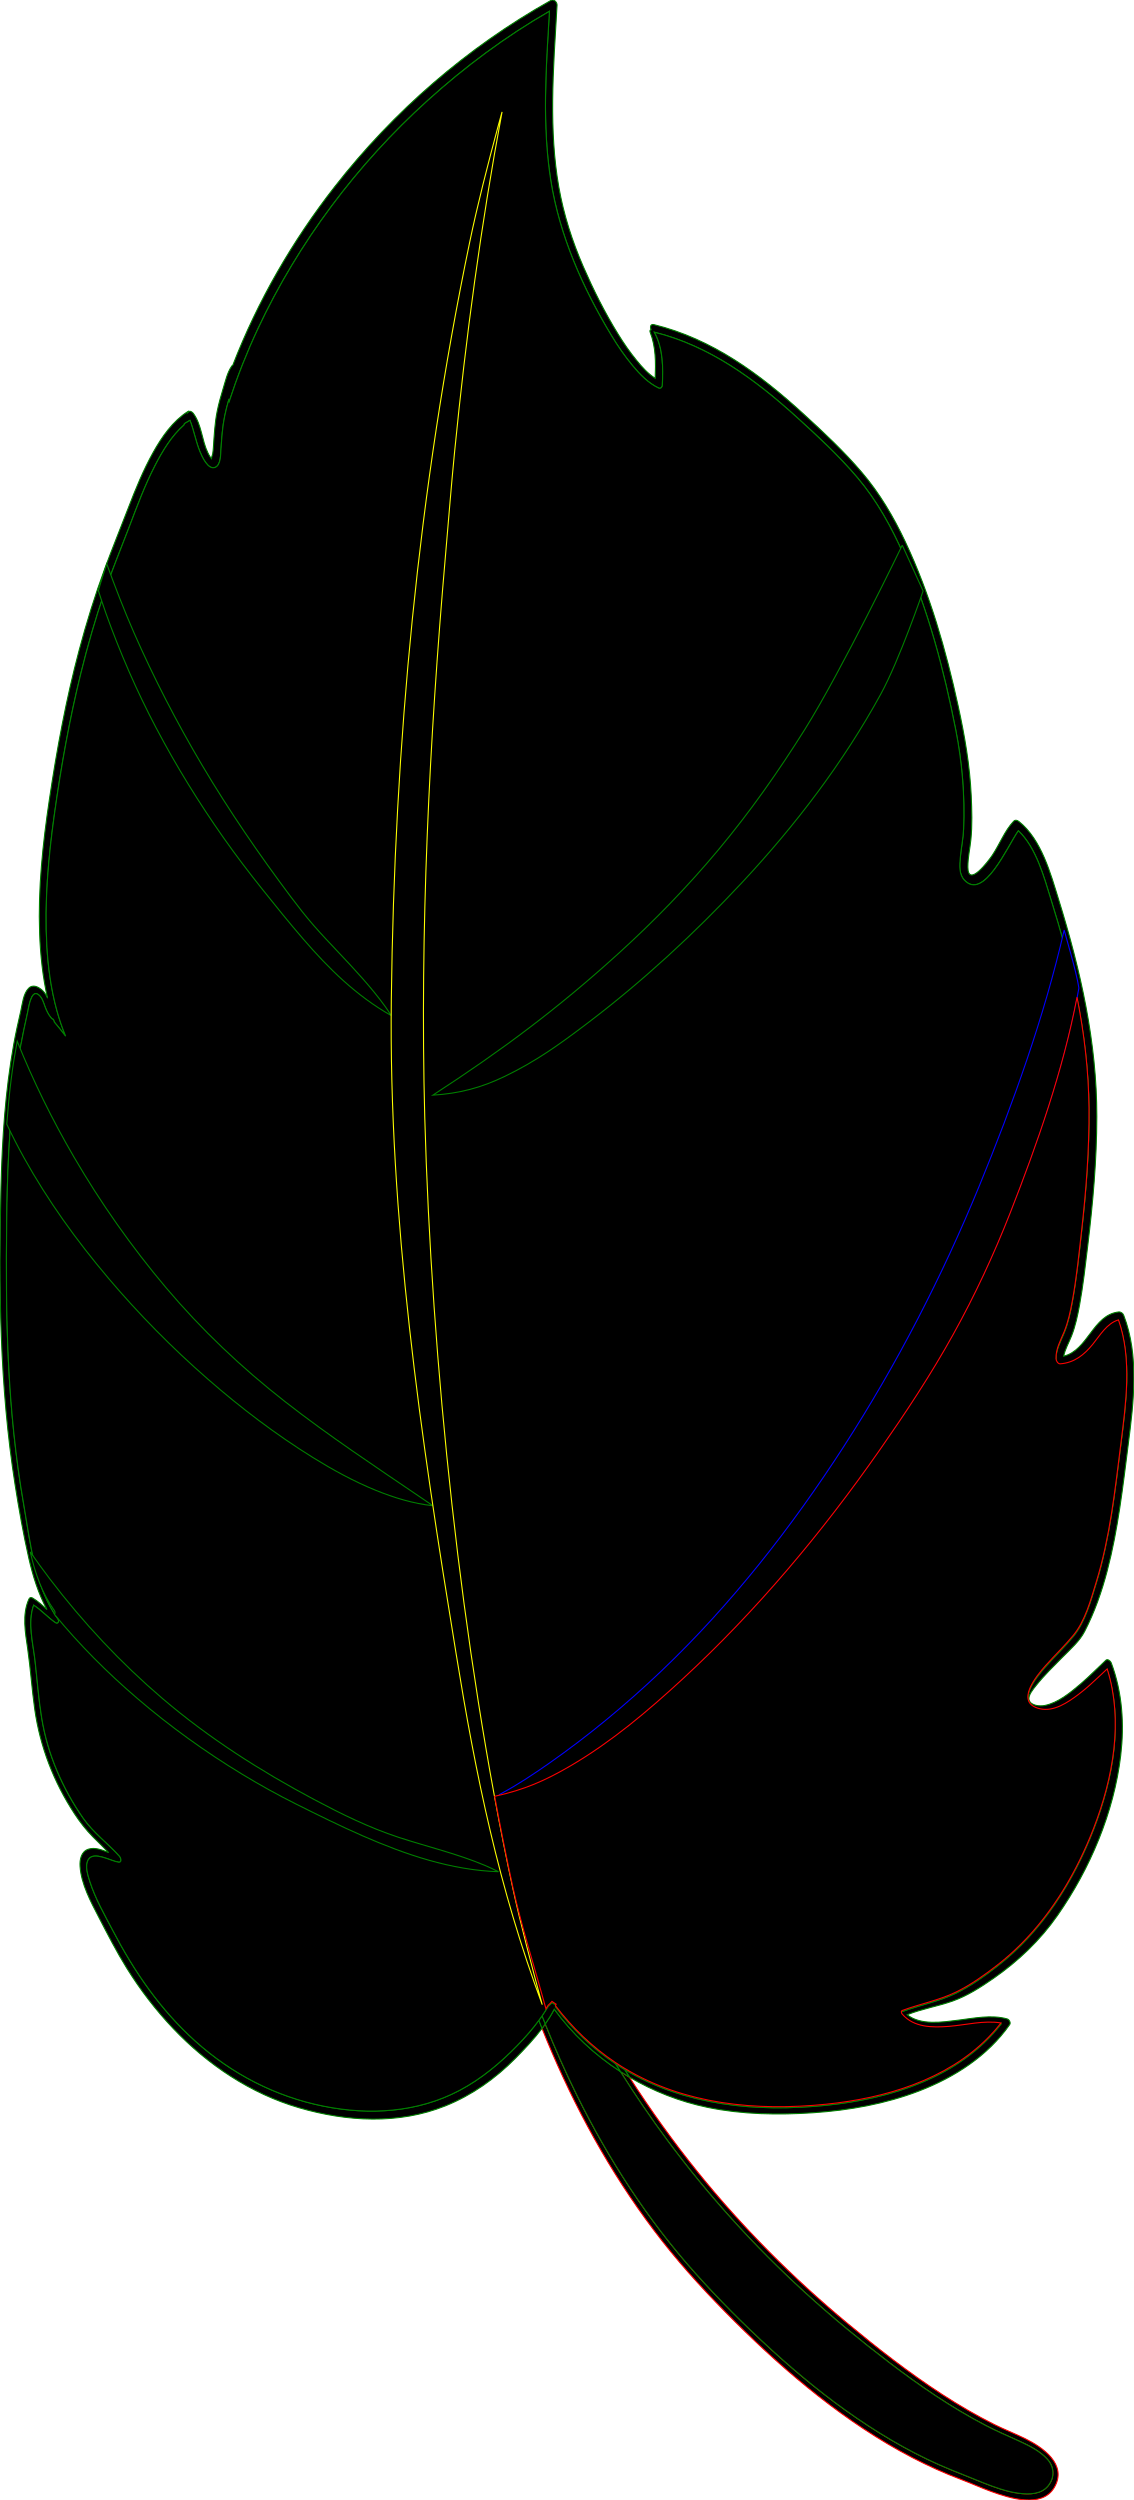
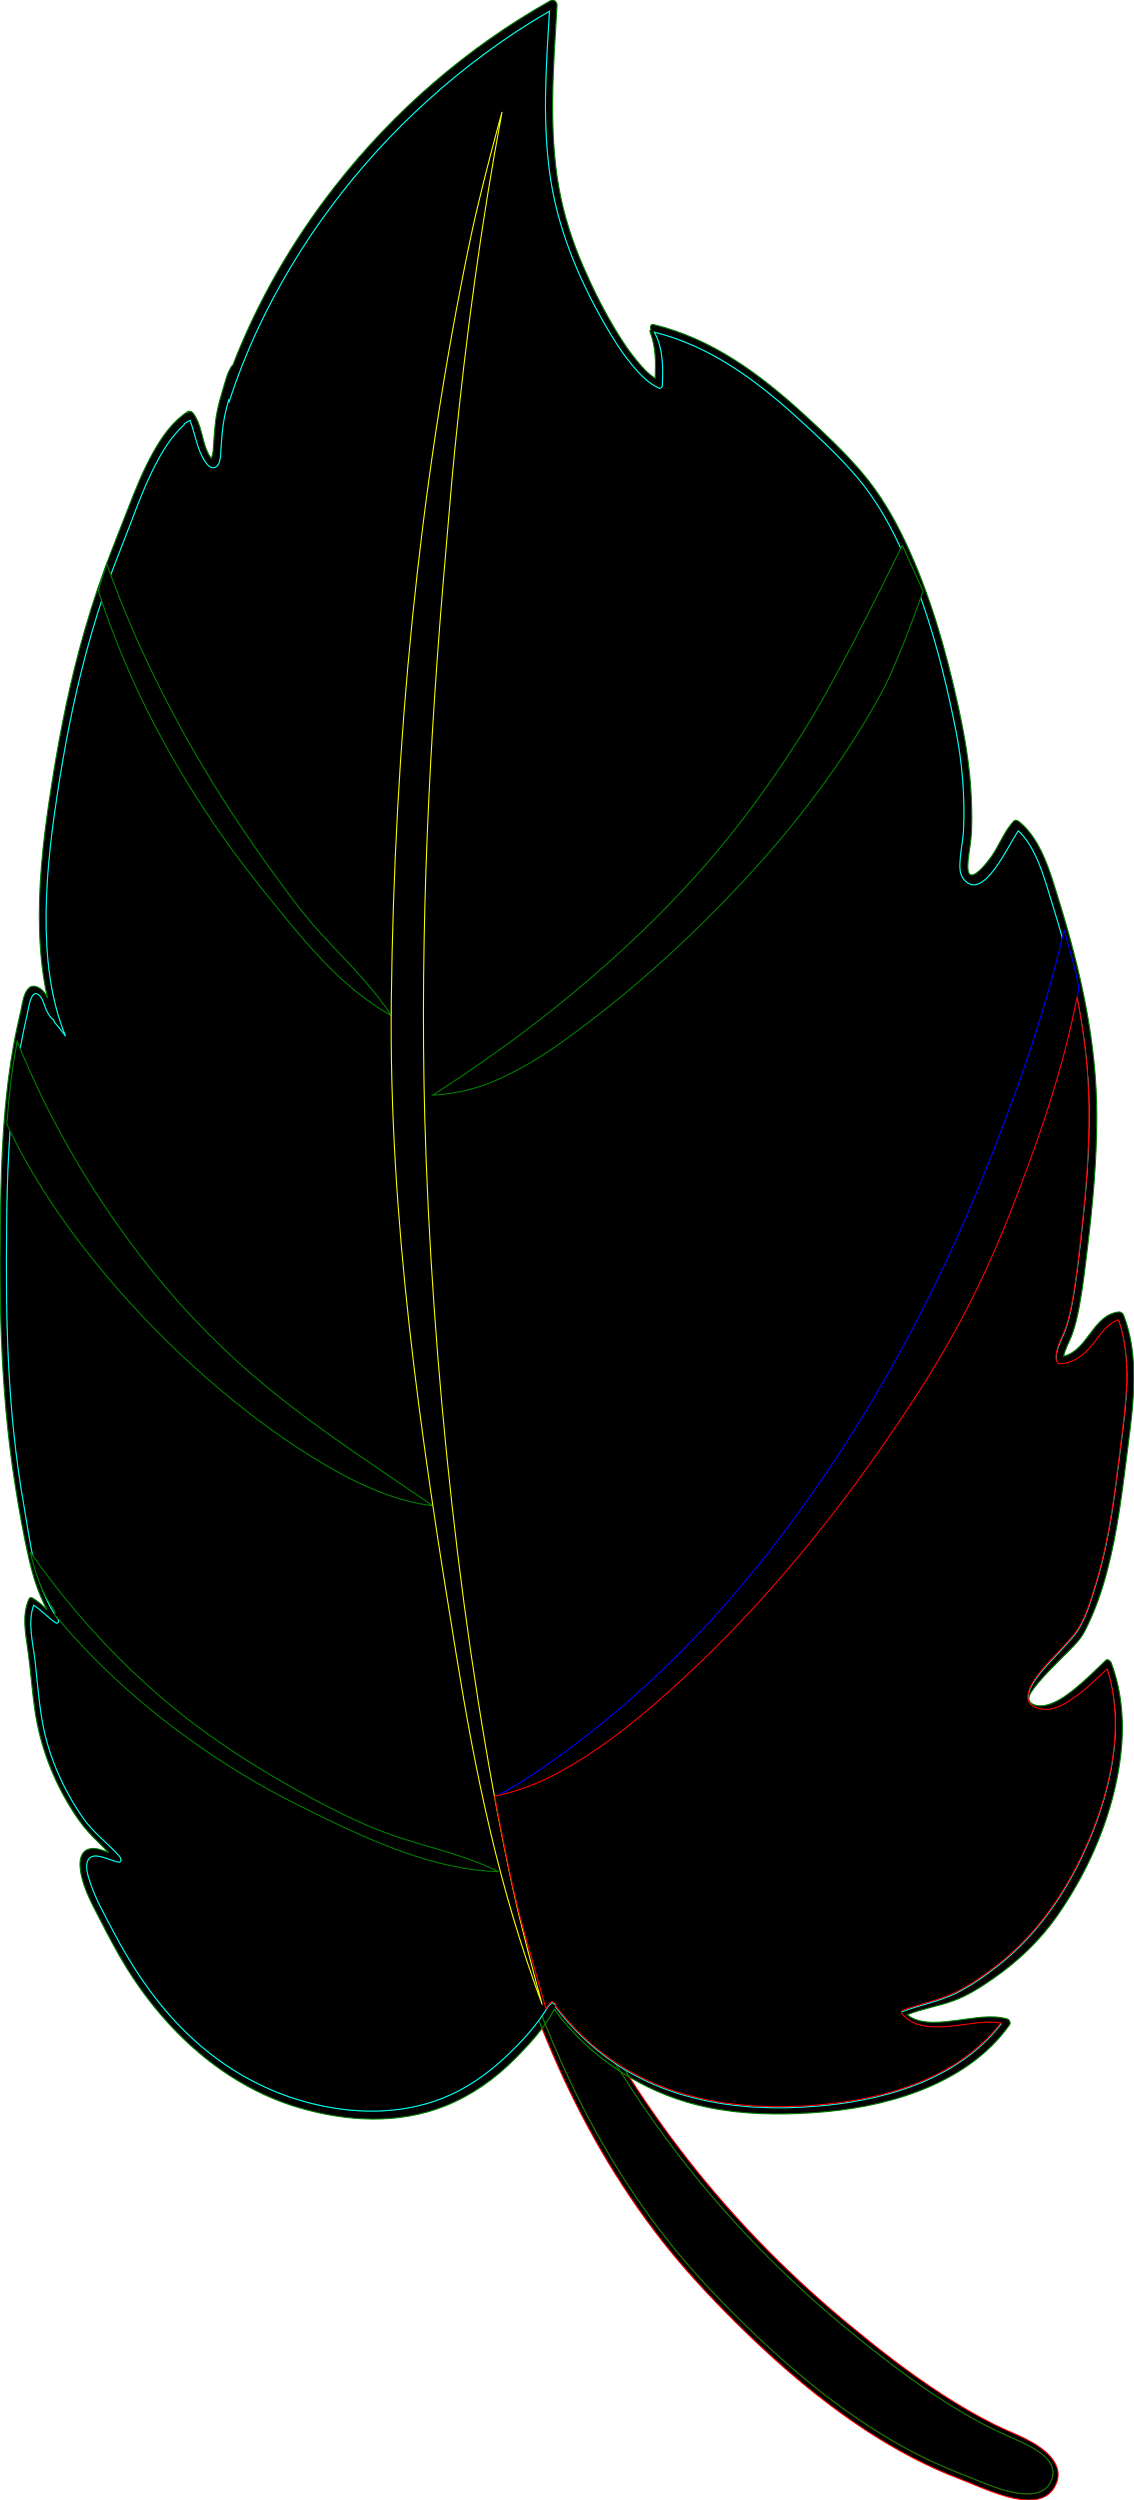
<svg xmlns="http://www.w3.org/2000/svg" viewBox="0 0 1046.23 2306.76">
-   <path stroke="red" class="cls-1" d="M615.42,1974.49c37.63,50.78,80.22,97.84,126.88,140.46,24.96,22.8,51.09,44.36,77.95,64.88,28.3,21.61,57.81,41.86,89.44,58.32,10.03,5.22,20.34,9.56,30.6,14.27,9.26,4.25,19.23,9.14,26.14,16.84,6.49,7.23,6.81,16.85.58,24.5-6.32,7.76-17.39,8.03-26.51,6.84-11.51-1.51-22.63-5.54-33.37-9.81-9.73-3.87-19.45-7.79-29.15-11.73-30.9-12.57-60.07-29.15-87.57-47.98-27.9-19.1-54.1-40.59-79.03-63.41-24.43-22.36-48.01-45.89-70.07-70.59-43.85-49.09-79.84-104.86-108.96-163.8-10.64-21.53-20.34-43.5-29.23-65.8-.97,1.39-1.96,2.76-2.98,4.12,2.98,7.46,6.06,14.88,9.23,22.26,26.57,61.79,60.04,120.8,101.57,173.8,20.75,26.48,43.68,51.07,67.52,74.79,24.43,24.3,49.99,47.52,77.13,68.77,27,21.14,55.53,40.43,85.98,56.27,14.73,7.66,29.87,14.53,45.42,20.38,9.29,3.49,18.31,7.65,27.64,11.03,16.52,6,46.73,15.93,58.22-3.82,12.27-21.09-10.67-36.92-27.18-45.03-9.37-4.6-19.11-8.36-28.44-13.03-16.58-8.29-32.59-17.69-48.13-27.78-30.62-19.89-59.49-42.43-87.56-65.75-50.3-41.81-96.66-88.36-137.75-139.26-22.63-28.03-43.65-57.33-63.08-87.65-2.84-1.68-5.64-3.41-8.4-5.2,13.57,21.58,27.91,42.66,43.09,63.14Z" />
-   <path stroke="green" class="cls-2" d="M511.4,1853.86c-2.41,4.72-5.2,9.24-8.26,13.62,8.89,22.29,18.59,44.26,29.23,65.8,29.12,58.94,65.11,114.71,108.96,163.8,22.07,24.7,45.65,48.23,70.07,70.59,24.93,22.82,51.13,44.31,79.03,63.41,27.5,18.83,56.67,35.41,87.57,47.98,9.7,3.94,19.42,7.86,29.15,11.73,10.73,4.27,21.86,8.3,33.37,9.81,9.11,1.19,20.19.93,26.51-6.84,6.22-7.65,5.91-17.27-.58-24.5-6.91-7.7-16.89-12.6-26.14-16.84-10.26-4.71-20.57-9.05-30.6-14.27-31.62-16.46-61.14-36.71-89.44-58.32-26.86-20.52-52.99-42.08-77.95-64.88-46.67-42.62-89.25-89.68-126.88-140.46-15.18-20.48-29.53-41.57-43.09-63.14-23.54-15.29-44.3-34.73-60.94-57.49Z" />
+   <path stroke="red" id="cls-1" d="M615.42,1974.49c37.63,50.78,80.22,97.84,126.88,140.46,24.96,22.8,51.09,44.36,77.95,64.88,28.3,21.61,57.81,41.86,89.44,58.32,10.03,5.22,20.34,9.56,30.6,14.27,9.26,4.25,19.23,9.14,26.14,16.84,6.49,7.23,6.81,16.85.58,24.5-6.32,7.76-17.39,8.03-26.51,6.84-11.51-1.51-22.63-5.54-33.37-9.81-9.73-3.87-19.45-7.79-29.15-11.73-30.9-12.57-60.07-29.15-87.57-47.98-27.9-19.1-54.1-40.59-79.03-63.41-24.43-22.36-48.01-45.89-70.07-70.59-43.85-49.09-79.84-104.86-108.96-163.8-10.64-21.53-20.34-43.5-29.23-65.8-.97,1.39-1.96,2.76-2.98,4.12,2.98,7.46,6.06,14.88,9.23,22.26,26.57,61.79,60.04,120.8,101.57,173.8,20.75,26.48,43.68,51.07,67.52,74.79,24.43,24.3,49.99,47.52,77.13,68.77,27,21.14,55.53,40.43,85.98,56.27,14.73,7.66,29.87,14.53,45.42,20.38,9.29,3.49,18.31,7.65,27.64,11.03,16.52,6,46.73,15.93,58.22-3.82,12.27-21.09-10.67-36.92-27.18-45.03-9.37-4.6-19.11-8.36-28.44-13.03-16.58-8.29-32.59-17.69-48.13-27.78-30.62-19.89-59.49-42.43-87.56-65.75-50.3-41.81-96.66-88.36-137.75-139.26-22.63-28.03-43.65-57.33-63.08-87.65-2.84-1.68-5.64-3.41-8.4-5.2,13.57,21.58,27.91,42.66,43.09,63.14Z" />
+   <path stroke="green" id="cls-2" d="M511.4,1853.86c-2.41,4.72-5.2,9.24-8.26,13.62,8.89,22.29,18.59,44.26,29.23,65.8,29.12,58.94,65.11,114.71,108.96,163.8,22.07,24.7,45.65,48.23,70.07,70.59,24.93,22.82,51.13,44.31,79.03,63.41,27.5,18.83,56.67,35.41,87.57,47.98,9.7,3.94,19.42,7.86,29.15,11.73,10.73,4.27,21.86,8.3,33.37,9.81,9.11,1.19,20.19.93,26.51-6.84,6.22-7.65,5.91-17.27-.58-24.5-6.91-7.7-16.89-12.6-26.14-16.84-10.26-4.71-20.57-9.05-30.6-14.27-31.62-16.46-61.14-36.71-89.44-58.32-26.86-20.52-52.99-42.08-77.95-64.88-46.67-42.62-89.25-89.68-126.88-140.46-15.18-20.48-29.53-41.57-43.09-63.14-23.54-15.29-44.3-34.73-60.94-57.49Z" />
  <path stroke="green" d="M981.01,1528.46c7.08-7.17,15.14-14.16,19.81-23.22,9.15-17.73,15.74-36.59,20.81-55.86,10.04-38.21,14.41-77.7,19.42-116.81,4.98-38.83,10.27-81.53-4.25-119-.73-1.89-2.66-3.24-4.68-3.01-23.75,2.79-28.11,35.25-50.69,40.83,1.31-6.57,4.82-12.44,7.29-18.77,3.56-9.12,5.65-18.9,7.4-28.51,3.31-18.16,5.35-36.61,7.57-54.93,4.76-39.4,8.29-79.01,8.34-118.73.09-68.53-14.95-134.92-35.11-200.05-7.5-24.24-15.9-55.61-36.59-72.24-1.63-1.31-3.5-1.98-5.11-.28-8.17,8.6-12.93,21.34-19.52,31.17-3.7,5.52-22.58,30.51-22.66,10.95-.03-8.54,1.95-16.9,2.8-25.35,1.34-13.26.91-26.96.31-40.25-1.26-28.1-6.07-55.6-12.07-83.04-11.33-51.8-26.07-103.33-48.75-151.4-10.9-23.11-23.63-44.72-40.24-64.21-16.48-19.34-35.13-36.77-53.86-53.89-40.29-36.83-84.04-69.14-137.87-82.32-3.25-.8-3.74,2.35-2.57,4.65-.88.1-1.46.87-.86,2.41,5.31,13.54,5.18,28.12,4.61,42.44-6.69-4.15-12.31-10.56-17.16-16.48-6.26-7.65-11.88-15.83-17.07-24.24-12.22-19.75-22.8-40.87-32.06-62.15-10.31-23.69-18.2-48.29-22.66-73.76-4.59-26.16-5.87-52.76-5.65-79.28.24-29.5,2.36-58.93,4.05-88.37.15-2.62-2.93-5.89-5.57-4.41-77.34,43.43-145.05,102.1-199.63,172.03-38.96,49.92-71.12,105.52-94,164.66-.34.14-.67.35-.94.75-4.16,5.92-5.89,14.15-8.02,21-2.11,6.81-4,13.71-5.42,20.69-2.27,11.17-2.74,22.3-3.54,33.61-.13,1.88-.29,3.76-.61,5.61-.23,1.37-1.09,3.04-1.14,4.37-.38-.42-.8-.84-.96-1.08-.87-1.29-1.61-2.65-2.3-4.04-5.69-11.62-5.67-25.86-13.49-36.49-.77-1.05-3.01-2.79-4.35-1.51-.33.31-.64.6-.96.91.11-.4.23-.79.35-1.19-14.06,8.99-24.02,23.38-32.03,37.71-9.21,16.47-16.35,34.04-23.11,51.63-7.11,18.5-14.63,36.86-21.48,55.46-9.15,24.84-17.02,50.14-23.81,75.73-11.97,45.06-20.45,90.97-27.34,137.06-6.12,40.94-10.6,82.44-9.08,123.88.74,20.11,2.86,40.28,7.33,59.93-1.08-2.55-2.42-4.97-4.56-6.99-3.57-3.38-8.92-6.28-13-2.08-4.83,4.97-5.62,14.1-7.08,20.51-2.36,10.37-4.7,20.72-6.59,31.19-7.83,43.35-10.65,87.43-11.73,131.41-2.25,91.59-1.34,184.25,13.01,274.91,3.56,22.53,7.54,45.21,12.59,67.46,3.74,16.46,8.79,32.86,16.85,47.72-4.19-3.86-8.35-7.73-13.31-10.7-1.33-.8-2.69-.55-3.34.9-6.51,14.41-3.34,30.99-1.17,46.02,2.67,18.45,3.84,37.08,6.47,55.54,4.94,34.74,17.56,67.38,36.81,96.72,4.99,7.6,10.45,14.65,16.85,21.11,4.82,4.86,9.8,9.59,14.53,14.54-6.15-2.33-12.5-5.09-18.67-3.07-6.69,2.2-8.09,9.7-7.68,15.84,1.1,16.33,9.79,32.45,17.18,46.7,8.3,16.01,16.52,32.13,26.06,47.43,12.34,19.8,26.6,38.44,42.67,55.37,31.88,33.57,71.59,60.24,116.27,73.26,43.96,12.81,91.71,15.56,134.86-1.74,24.41-9.79,46.08-25.12,64.51-43.78,8.63-8.74,17.31-17.87,24.74-27.77-.99-2.48-1.97-4.96-2.94-7.45-5.9,8.04-12.54,15.6-19.53,22.8-15.91,16.39-33.35,31.09-53.62,41.82-38.76,20.51-83.14,23.14-125.58,14.59-44.32-8.92-84.63-29.77-118.21-59.95-32.14-28.88-56.25-64-76.14-102.09-7.64-14.64-16.01-29.09-21.11-44.88-1.85-5.73-5.07-15.1-1.39-20.76,5.14-7.93,20.77,1.73,27.81,2.57,3.36.4,2.04-4.11.83-5.46-10.83-12.07-24.05-21.67-33.44-35.06-9.61-13.7-17.72-28.49-24.25-43.89-6.67-15.73-11.39-32.02-14.15-48.88-2.86-17.46-4.1-35.12-6.12-52.68-1.92-16.7-6.94-34.8-1.27-51.17,7.22,4.73,13,11.28,20.13,16.19,2.43,1.67,3.61-1.55,2.32-3.35-21.61-30.19-25.37-70.13-31.6-105.72-7.65-43.75-12-87.97-14.12-132.31-2.06-43.09-2.11-86.26-1.59-129.39.5-41.89,2.07-83.82,7.19-125.42,2.78-22.66,7.16-44.88,12.15-67.13.81-3.61,3.05-20.64,9.4-16.53,3.81,2.46,5.03,7.17,6.49,11.16,1.48,4.03,3.16,7.64,5.98,10.9.67.78,1.31,1.09,1.88,1.16.27.84.59,1.66.88,2.5,3.57,4.22,7.02,8.55,10.39,12.94-3.22-7.85-5.93-15.91-8.17-24.09-5.27-19.29-8-39.22-9.14-59.16-2.31-40.42,1.31-81.01,6.9-121.02,6.14-44.01,13.97-87.93,24.62-131.09,6.2-25.14,13.39-50.05,21.76-74.57,6.92-20.27,15.15-39.99,22.75-59.99,7.25-19.09,14.39-38.31,23.74-56.5,6.92-13.47,15.26-27.4,26.8-37.58.12-.41.24-.82.36-1.23,1.69-1.03,3.39-2.03,5.09-3.01,3.7,9.39,5.33,19.4,9.16,28.77,1.75,4.28,7.58,17.79,14.48,14.45,4.96-2.4,4.68-12.24,5-16.76.72-10.27,1.35-20.36,3.44-30.48,1.01-4.89,2.27-9.73,3.61-14.53.16.43.33.86.49,1.29,7.5-22.96,16.37-45.49,26.63-67.39,37.31-79.62,91.34-151.49,156.49-210.44,34.37-31.1,72.16-59.18,112.38-82.36-3.12,52.11-6.91,104.68,1.32,156.5,8.02,50.52,29.37,98.76,55.68,142.36,5.94,9.84,12.44,19.4,19.82,28.22,6.76,8.08,14.29,15.95,23.92,20.55,1.76.84,3.39-.7,3.46-2.41.73-16.92.9-33.85-7.31-49.09,50.61,12.55,92.74,43.46,130.78,77.95,19.63,17.79,39.31,35.94,56.45,56.18,18.19,21.48,31.49,45.83,42.84,71.48,22.75,51.4,37.08,106.27,47.94,161.29,5.95,30.13,8.53,60.9,7.24,91.61-.38,8.95-2.29,17.68-3.07,26.59-.58,6.65-1.23,14.98,3.66,20.3,18.07,19.7,39.92-30.96,49.97-45.39,16.46,15.65,23.63,42.7,30.04,63.38,8.75,28.24,17,56.69,22.98,85.66,7.31,35.42,11.79,71.54,12.13,107.73.36,38.11-2.64,76.18-6.91,114.02-2.41,21.4-4.6,43.03-8.5,64.22-1.76,9.56-3.86,19.31-7.54,28.33-3.35,8.2-7.7,15.64-7.48,24.75.04,1.86,1.73,4.93,4.01,4.75,12.92-1.04,21.94-8.26,29.89-18.02,6.75-8.29,13.05-19.38,23.75-22.53,12.64,35.86,6.86,77.13,2.22,113.9-5.43,43.06-10.03,86.65-22.83,128.29-4.95,16.09-10.11,35.55-20.99,48.74-8.04,9.76-17.24,18.54-25.63,28-8.6,9.69-29.01,34.38-5.27,39.87,12.95,2.99,25.88-5.94,35.64-13.27,9.47-7.11,17.75-15.49,26.43-23.48,15.17,47.93,5.33,100.72-12.36,146.63-18.78,48.74-47.61,94.48-89.21,126.78-11.82,9.17-24.55,18.28-38.04,24.82-15.65,7.59-33.1,10.88-49.37,16.88-1.63.6-.9,2.49-.07,3.45,10.65,12.39,27.88,12.45,42.91,11.26,15.42-1.21,32.57-5.78,48.2-3.14-38.37,49.15-101.45,68.89-161.56,74.99-63.67,6.46-130.22.45-185.9-33.2,1.51,2.39,3.02,4.79,4.55,7.17,22.18,13.12,46.55,22.67,72.09,27.95,31.84,6.59,65.31,7.15,97.66,4.96,33.18-2.25,66.45-8.12,97.56-20.09,32.66-12.57,63.26-32.2,83.59-61.2,1.25-1.78-.45-4.74-2.34-5.27-14.51-4.05-30.4-.65-45.02,1.16-14.68,1.81-34.74,5.07-47.23-5.02,13.66-5.46,28.33-7.76,42.19-12.71,13.43-4.79,25.61-12.66,37.27-20.74,22.95-15.91,43.24-35.23,59.24-58.17,30.19-43.29,52.08-95.01,58.34-147.59,3.43-28.85,1.49-58.22-8.77-85.55-.52-1.39-3.2-3.88-4.83-2.37-7.88,7.32-15.32,15.07-23.53,22.04-9.31,7.9-20.62,17.32-32.97,19.75-4.46.88-12.84.31-14.44-5.05-1.25-4.21,4-10.28,6.3-13.18,7.59-9.59,16.58-18.31,25.17-27Z" />
  <path stroke="green" d="M500.19,1859.97c-.97,1.41-1.96,2.8-2.98,4.18.97,2.49,1.95,4.97,2.94,7.45,1.02-1.36,2.01-2.73,2.98-4.12-1-2.5-1.97-5-2.95-7.5Z" />
  <path stroke="green" d="M573.73,1907.9c-2.02-1.25-4-2.55-5.97-3.87,1.51,2.45,3.04,4.88,4.57,7.31,2.76,1.79,5.56,3.53,8.4,5.2-1.53-2.38-3.04-4.77-4.55-7.17-.82-.49-1.64-.97-2.45-1.48Z" />
  <path stroke="green" d="M512.5,1851.61c.21-.44.39-.9.6-1.34-1.26-.78-2.56-1.64-3.81-2.57-1.07,1.25-2.22,2.48-3.52,3.52-1.75,2.99-3.62,5.9-5.58,8.76.97,2.5,1.95,5.01,2.95,7.5,3.05-4.37,5.84-8.9,8.26-13.62,16.63,22.76,37.4,42.2,60.94,57.49-1.53-2.43-3.06-4.87-4.57-7.31-21.32-14.26-39.82-32.1-55.26-52.42Z" />
-   <path stroke="green" class="cls-2" d="M990.42,1509.78c10.88-13.19,16.04-32.65,20.99-48.74,12.81-41.64,17.4-85.23,22.83-128.29,4.64-36.77,10.42-78.04-2.22-113.9-10.71,3.15-17,14.24-23.75,22.53-7.95,9.76-16.97,16.98-29.89,18.02-2.28.18-3.97-2.89-4.01-4.75-.22-9.11,4.13-16.55,7.48-24.75,3.69-9.02,5.79-18.77,7.54-28.33,3.9-21.19,6.08-42.82,8.5-64.22,4.27-37.84,7.26-75.91,6.91-114.02-.34-36.19-4.82-72.31-12.13-107.73-5.98-28.97-14.23-57.42-22.98-85.66-6.41-20.69-13.58-47.73-30.04-63.38-10.05,14.43-31.91,65.09-49.97,45.39-4.89-5.33-4.24-13.65-3.66-20.3.78-8.91,2.69-17.64,3.07-26.59,1.29-30.7-1.29-61.47-7.24-91.61-10.86-55.02-25.19-109.89-47.94-161.29-11.35-25.65-24.65-50-42.84-71.48-17.14-20.24-36.83-38.39-56.45-56.18-38.04-34.49-80.17-65.39-130.78-77.95,8.21,15.25,8.04,32.18,7.31,49.09-.07,1.71-1.7,3.25-3.46,2.41-9.63-4.6-17.15-12.47-23.92-20.55-7.38-8.82-13.89-18.38-19.82-28.22-26.31-43.6-47.66-91.84-55.68-142.36-8.23-51.82-4.44-104.39-1.32-156.5-40.23,23.18-78.01,51.26-112.38,82.36-65.15,58.95-119.18,130.83-156.49,210.44-10.26,21.9-19.14,44.43-26.63,67.39-.16-.43-.33-.86-.49-1.29-1.35,4.81-2.6,9.64-3.61,14.53-2.1,10.12-2.72,20.21-3.44,30.48-.32,4.52-.04,14.36-5,16.76-6.9,3.34-12.73-10.17-14.48-14.45-3.84-9.37-5.46-19.38-9.16-28.77-1.7.99-3.41,1.98-5.09,3.01-.12.41-.24.82-.36,1.23-11.54,10.19-19.87,24.12-26.8,37.58-9.35,18.19-16.5,37.4-23.74,56.5-7.59,20.01-15.83,39.73-22.75,59.99-8.37,24.51-15.55,49.42-21.76,74.57-10.65,43.15-18.48,87.07-24.62,131.09-5.58,40.02-9.21,80.6-6.9,121.02,1.14,19.94,3.87,39.87,9.14,59.16,2.23,8.18,4.95,16.24,8.17,24.09-3.37-4.39-6.82-8.72-10.39-12.94-.28-.84-.6-1.66-.88-2.5-.57-.08-1.21-.39-1.88-1.16-2.83-3.26-4.5-6.87-5.98-10.9-1.47-3.99-2.69-8.69-6.49-11.16-6.35-4.11-8.59,12.92-9.4,16.53-4.99,22.26-9.36,44.47-12.15,67.13-5.11,41.61-6.69,83.53-7.19,125.42-.52,43.13-.46,86.3,1.59,129.39,2.12,44.34,6.47,88.56,14.12,132.31,6.23,35.59,9.99,75.53,31.6,105.72,1.29,1.8.11,5.02-2.32,3.35-7.13-4.9-12.91-11.45-20.13-16.19-5.67,16.37-.65,34.47,1.27,51.17,2.02,17.56,3.26,35.22,6.12,52.68,2.76,16.86,7.48,33.15,14.15,48.88,6.53,15.4,14.64,30.19,24.25,43.89,9.39,13.39,22.6,22.99,33.44,35.06,1.21,1.35,2.54,5.86-.83,5.46-7.04-.84-22.66-10.5-27.81-2.57-3.68,5.67-.46,15.03,1.39,20.76,5.11,15.79,13.47,30.24,21.11,44.88,19.89,38.09,44,73.21,76.14,102.09,33.58,30.18,73.89,51.03,118.21,59.95,42.44,8.54,86.82,5.91,125.58-14.59,20.28-10.73,37.71-25.42,53.62-41.82,7-7.21,13.63-14.76,19.53-22.8,1.01-1.38,2.01-2.77,2.98-4.18,1.96-2.86,3.84-5.77,5.58-8.76,1.3-1.04,2.44-2.27,3.52-3.52,1.25.94,2.55,1.79,3.81,2.57-.21.44-.39.9-.6,1.34,15.44,20.32,33.95,38.16,55.26,52.42,1.97,1.32,3.95,2.61,5.97,3.87.81.51,1.63.98,2.45,1.48,55.68,33.65,122.24,39.66,185.9,33.2,60.11-6.1,123.19-25.84,161.56-74.99-15.63-2.64-32.79,1.93-48.2,3.14-15.03,1.18-32.27,1.13-42.91-11.26-.82-.96-1.56-2.85.07-3.45,16.27-6,33.72-9.29,49.37-16.88,13.49-6.54,26.22-15.65,38.04-24.82,41.6-32.3,70.43-78.04,89.21-126.78,17.69-45.91,27.53-98.7,12.36-146.63-8.68,7.99-16.96,16.37-26.43,23.48-9.76,7.33-22.69,16.26-35.64,13.27-23.73-5.49-3.33-30.18,5.27-39.87,8.39-9.46,17.58-18.24,25.63-28Z" />
-   <path stroke="green" class="cls-4" d="M126.47,1566.95c30.29,25.98,62.79,49.39,96.9,70.09,16.27,9.87,32.92,19.12,49.94,27.63,20.28,10.13,40.6,20.2,61.37,29.29,39.59,17.33,81.73,31.65,125.25,33.08-4.1-2.06-8.23-4.03-12.46-5.81-25.82-10.88-53.23-17.25-79.79-25.96-27.11-8.88-52.76-21.52-77.91-34.89-49.54-26.33-97.28-56.78-139.99-93.26-38.51-32.89-73.24-70.08-103.9-110.38-6.17-8.12-12.13-16.39-17.97-24.75,4.45,19.41,10.87,38.2,22.35,54.22.75,1.05.64,2.55-.04,3.32,23,28.04,48.74,53.81,76.25,77.41Z" />
-   <path stroke="green" class="cls-4" d="M144.3,672.05c18.28,34.74,39.27,68.7,62.03,101.07,11.47,16.31,23.73,32.4,36.22,48.01,12.12,15.16,24.35,30.38,37.03,45.07,23.67,27.42,49.3,52.75,81.34,70.82-1.79-2.78-3.48-5.54-5.43-8.23-12.99-17.9-27.96-33.92-43.18-50.06-7.72-8.19-15.55-16.41-22.96-24.92-7.4-8.51-14.33-17.39-21.1-26.42-29.16-38.94-56.87-79.33-81.58-121-23.62-39.83-44.65-80.6-63.11-122.68-9.28-21.16-17.21-41.92-25.11-63.49-1.99,6.19-4,12.31-5.85,18.52-.63,2.11-1.19,4.24-1.81,6.34,2.27,6.87,4.32,13.47,6.76,20.29,13.13,36.68,28.44,71.94,46.72,106.68Z" />
-   <path stroke="green" class="cls-4" d="M832.52,503.06s-55.95,115.89-90.16,170.39c-24.21,38.58-50.45,75.91-79.67,110.87-28.2,33.74-58.91,65.34-91.44,94.93-56.2,51.12-108.18,89.89-171.84,131.26,24.57-1.56,44.61-6.82,66.55-17.44,28.47-13.78,49.5-28.85,74.69-47.9,51.82-39.18,100.09-83.75,144.37-131.22,49.04-52.58,93.01-110.24,127.61-173.37,17.37-31.7,39.13-95.27,39.13-95.27l-19.24-42.24Z" />
-   <path stroke="green" class="cls-4" d="M99.78,1179.14c28.16,33.27,58.93,64.49,91.89,93.28,30.3,26.47,62.7,51.12,97.03,72.43,18.48,11.47,37.71,21.99,57.94,30.24,16.85,6.87,34.57,12.26,52.78,14.25-3.68-2.51-7.37-5.03-11.06-7.54-42.29-28.71-84.97-56.97-125.21-88.4-40.27-31.45-77.12-66.33-109.92-105.2-31.82-37.72-60.26-78.16-85-120.62-20.01-34.34-37.58-70.05-52.37-106.83-2.13,11.31-3.98,22.67-5.43,34.14-1.78,14.08-3.12,28.2-4.19,42.35,4.95,10.52,10.27,20.87,15.91,31.02,21.87,39.42,48.41,76.33,77.65,110.86Z" />
-   <path stroke="blue" class="cls-4" d="M778.79,1334.33c-48.49,75.07-103.76,145.76-168.3,207.27-32.52,30.99-67.16,59.74-103.89,85.44-14.42,10.09-28.99,19.81-44.5,28.08-3.9,2.08,1.71,1.01-2.19,3.08,26.86-5.82,43.13-14.18,66.84-28.09,37.58-22.05,71.1-50.42,103.13-79.97,68.2-62.92,128.34-134.7,181.6-210.96,24.14-34.57,47.52-69.97,68.01-106.92,20.1-36.25,37.63-73.97,52.79-112.61,25.92-66.1,50.94-137.9,63.21-207.98-2.13-14.79-12.87-50.36-13.59-53.51-18.25,79.82-47.25,160.38-78.25,235.95-34.34,83.7-75.88,164.38-124.87,240.21Z" />
-   <path stroke="yellow" class="cls-3" d="M500.22,1849.37c-39.91-107.44-61.16-210.6-79.41-323.78-32.67-199.81-62.2-401.72-59.74-603.5,2.85-233.74,24.93-470.33,72.2-698.08,7.26-34.96,16.87-72.39,26.32-107.46.9-3.35,2.71-9.63,3.67-13.32-19.44,103.95-33.34,207.92-43.78,313.36-3.07,31.02-5.66,64.25-8.36,95.15-15.02,172.47-23.74,346.19-19.2,519.04,6.23,224.68,33.59,491.09,81.27,711.44,7.24,33.47,17.71,73,27.02,107.14.1.24,0,0,0,0Z" />
-   <path stroke="red" class="cls-2" d="M990.42,1508.79c10.88-13.19,16.04-32.65,20.99-48.74,12.81-41.64,17.4-85.23,22.83-128.29,4.64-36.77,10.42-78.04-2.22-113.9-10.71,3.15-17,14.24-23.75,22.53-7.95,9.76-16.97,16.98-29.89,18.02-2.28.18-3.97-2.89-4.01-4.75-.22-9.11,4.13-16.55,7.48-24.75,3.69-9.02,5.79-18.77,7.54-28.33,3.9-21.19,6.08-42.82,8.5-64.22,4.27-37.84,7.26-75.91,6.91-114.02-.32-34.31-4.37-68.56-11.02-102.21-12.79,67.08-36.72,135.41-61.48,198.55-15.15,38.65-32.68,76.36-52.79,112.61-20.49,36.95-43.87,72.35-68.01,106.92-53.26,76.26-113.4,148.04-181.6,210.96-32.03,29.55-65.55,57.92-103.13,79.97-23.59,13.84-43.29,22.4-69.96,28.22-.09.09-.21.14-.36.17,5.27,28.5,10.86,56.47,16.76,83.72,7.24,33.47,21.25,78.13,30.56,112.26.68-1.09,1.36-2.18,2.01-3.28h0c1.26-1.01,2.37-2.19,3.42-3.41.03-.04.07-.07.1-.11h0c1.25.94,2.55,1.79,3.81,2.57-.21.44-.39.9-.6,1.34,15.44,20.32,33.95,38.16,55.26,52.42,1.97,1.32,3.95,2.61,5.97,3.87.81.51,1.63.98,2.45,1.48,55.68,33.65,122.24,39.66,185.9,33.2,54.47-5.53,111.39-22.26,150.14-61.93,4.01-4.1,7.82-8.45,11.42-13.06-15.63-2.64-32.79,1.93-48.2,3.14-15.03,1.18-32.27,1.13-42.91-11.26-.72-.84-1.37-2.39-.43-3.17.13-.11.3-.21.51-.28,16.27-6,33.72-9.29,49.37-16.88,13.49-6.54,26.22-15.65,38.04-24.82,7.8-6.06,15.15-12.59,22.07-19.52,29.99-30.04,51.88-67.66,67.14-107.26,17.69-45.91,27.53-98.7,12.36-146.63-1.01.93-2.01,1.86-3.01,2.8-1.22,1.14-2.43,2.28-3.64,3.42-3.05,2.87-6.1,5.74-9.23,8.53-3.4,3.04-6.88,5.98-10.55,8.73-9.76,7.33-22.69,16.26-35.64,13.27-23.73-5.49-3.33-30.18,5.27-39.87,8.39-9.46,17.58-18.24,25.63-28Z" />
+   <path stroke="cyan" id="cls-2" d="M990.42,1509.78c10.88-13.19,16.04-32.65,20.99-48.74,12.81-41.64,17.4-85.23,22.83-128.29,4.64-36.77,10.42-78.04-2.22-113.9-10.71,3.15-17,14.24-23.75,22.53-7.95,9.76-16.97,16.98-29.89,18.02-2.28.18-3.97-2.89-4.01-4.75-.22-9.11,4.13-16.55,7.48-24.75,3.69-9.02,5.79-18.77,7.54-28.33,3.9-21.19,6.08-42.82,8.5-64.22,4.27-37.84,7.26-75.91,6.91-114.02-.34-36.19-4.82-72.31-12.13-107.73-5.98-28.97-14.23-57.42-22.98-85.66-6.41-20.69-13.58-47.73-30.04-63.38-10.05,14.43-31.91,65.09-49.97,45.39-4.89-5.33-4.24-13.65-3.66-20.3.78-8.91,2.69-17.64,3.07-26.59,1.29-30.7-1.29-61.47-7.24-91.61-10.86-55.02-25.19-109.89-47.94-161.29-11.35-25.65-24.65-50-42.84-71.48-17.14-20.24-36.83-38.39-56.45-56.18-38.04-34.49-80.17-65.39-130.78-77.95,8.21,15.25,8.04,32.18,7.31,49.09-.07,1.71-1.7,3.25-3.46,2.41-9.63-4.6-17.15-12.47-23.92-20.55-7.38-8.82-13.89-18.38-19.82-28.22-26.31-43.6-47.66-91.84-55.68-142.36-8.23-51.82-4.44-104.39-1.32-156.5-40.23,23.18-78.01,51.26-112.38,82.36-65.15,58.95-119.18,130.83-156.49,210.44-10.26,21.9-19.14,44.43-26.63,67.39-.16-.43-.33-.86-.49-1.29-1.35,4.81-2.6,9.64-3.61,14.53-2.1,10.12-2.72,20.21-3.44,30.48-.32,4.52-.04,14.36-5,16.76-6.9,3.34-12.73-10.17-14.48-14.45-3.84-9.37-5.46-19.38-9.16-28.77-1.7.99-3.41,1.98-5.09,3.01-.12.41-.24.82-.36,1.23-11.54,10.19-19.87,24.12-26.8,37.58-9.35,18.19-16.5,37.4-23.74,56.5-7.59,20.01-15.83,39.73-22.75,59.99-8.37,24.51-15.55,49.42-21.76,74.57-10.65,43.15-18.48,87.07-24.62,131.09-5.58,40.02-9.21,80.6-6.9,121.02,1.14,19.94,3.87,39.87,9.14,59.16,2.23,8.18,4.95,16.24,8.17,24.09-3.37-4.39-6.82-8.72-10.39-12.94-.28-.84-.6-1.66-.88-2.5-.57-.08-1.21-.39-1.88-1.16-2.83-3.26-4.5-6.87-5.98-10.9-1.47-3.99-2.69-8.69-6.49-11.16-6.35-4.11-8.59,12.92-9.4,16.53-4.99,22.26-9.36,44.47-12.15,67.13-5.11,41.61-6.69,83.53-7.19,125.42-.52,43.13-.46,86.3,1.59,129.39,2.12,44.34,6.47,88.56,14.12,132.31,6.23,35.59,9.99,75.53,31.6,105.72,1.29,1.8.11,5.02-2.32,3.35-7.13-4.9-12.91-11.45-20.13-16.19-5.67,16.37-.65,34.47,1.27,51.17,2.02,17.56,3.26,35.22,6.12,52.68,2.76,16.86,7.48,33.15,14.15,48.88,6.53,15.4,14.64,30.19,24.25,43.89,9.39,13.39,22.6,22.99,33.44,35.06,1.21,1.35,2.54,5.86-.83,5.46-7.04-.84-22.66-10.5-27.81-2.57-3.68,5.67-.46,15.03,1.39,20.76,5.11,15.79,13.47,30.24,21.11,44.88,19.89,38.09,44,73.21,76.14,102.09,33.58,30.18,73.89,51.03,118.21,59.95,42.44,8.54,86.82,5.91,125.58-14.59,20.28-10.73,37.71-25.42,53.62-41.82,7-7.21,13.63-14.76,19.53-22.8,1.01-1.38,2.01-2.77,2.98-4.18,1.96-2.86,3.84-5.77,5.58-8.76,1.3-1.04,2.44-2.27,3.52-3.52,1.25.94,2.55,1.79,3.81,2.57-.21.44-.39.9-.6,1.34,15.44,20.32,33.95,38.16,55.26,52.42,1.97,1.32,3.95,2.61,5.97,3.87.81.51,1.63.98,2.45,1.48,55.68,33.65,122.24,39.66,185.9,33.2,60.11-6.1,123.19-25.84,161.56-74.99-15.63-2.64-32.79,1.93-48.2,3.14-15.03,1.18-32.27,1.13-42.91-11.26-.82-.96-1.56-2.85.07-3.45,16.27-6,33.72-9.29,49.37-16.88,13.49-6.54,26.22-15.65,38.04-24.82,41.6-32.3,70.43-78.04,89.21-126.78,17.69-45.91,27.53-98.7,12.36-146.63-8.68,7.99-16.96,16.37-26.43,23.48-9.76,7.33-22.69,16.26-35.64,13.27-23.73-5.49-3.33-30.18,5.27-39.87,8.39-9.46,17.58-18.24,25.63-28Z" />
+   <path stroke="green" id="cls-4" d="M126.47,1566.95c30.29,25.98,62.79,49.39,96.9,70.09,16.27,9.87,32.92,19.12,49.94,27.63,20.28,10.13,40.6,20.2,61.37,29.29,39.59,17.33,81.73,31.65,125.25,33.08-4.1-2.06-8.23-4.03-12.46-5.81-25.82-10.88-53.23-17.25-79.79-25.96-27.11-8.88-52.76-21.52-77.91-34.89-49.54-26.33-97.28-56.78-139.99-93.26-38.51-32.89-73.24-70.08-103.9-110.38-6.17-8.12-12.13-16.39-17.97-24.75,4.45,19.41,10.87,38.2,22.35,54.22.75,1.05.64,2.55-.04,3.32,23,28.04,48.74,53.81,76.25,77.41Z" />
+   <path stroke="green" id="cls-4" d="M144.3,672.05c18.28,34.74,39.27,68.7,62.03,101.07,11.47,16.31,23.73,32.4,36.22,48.01,12.12,15.16,24.35,30.38,37.03,45.07,23.67,27.42,49.3,52.75,81.34,70.82-1.79-2.78-3.48-5.54-5.43-8.23-12.99-17.9-27.96-33.92-43.18-50.06-7.72-8.19-15.55-16.41-22.96-24.92-7.4-8.51-14.33-17.39-21.1-26.42-29.16-38.94-56.87-79.33-81.58-121-23.62-39.83-44.65-80.6-63.11-122.68-9.28-21.16-17.21-41.92-25.11-63.49-1.99,6.19-4,12.31-5.85,18.52-.63,2.11-1.19,4.24-1.81,6.34,2.27,6.87,4.32,13.47,6.76,20.29,13.13,36.68,28.44,71.94,46.72,106.68Z" />
+   <path stroke="green" id="cls-4" d="M832.52,503.06s-55.95,115.89-90.16,170.39c-24.21,38.58-50.45,75.91-79.67,110.87-28.2,33.74-58.91,65.34-91.44,94.93-56.2,51.12-108.18,89.89-171.84,131.26,24.57-1.56,44.61-6.82,66.55-17.44,28.47-13.78,49.5-28.85,74.69-47.9,51.82-39.18,100.09-83.75,144.37-131.22,49.04-52.58,93.01-110.24,127.61-173.37,17.37-31.7,39.13-95.27,39.13-95.27l-19.24-42.24Z" />
+   <path stroke="green" id="cls-4" d="M99.78,1179.14c28.16,33.27,58.93,64.49,91.89,93.28,30.3,26.47,62.7,51.12,97.03,72.43,18.48,11.47,37.71,21.99,57.94,30.24,16.85,6.87,34.57,12.26,52.78,14.25-3.68-2.51-7.37-5.03-11.06-7.54-42.29-28.71-84.97-56.97-125.21-88.4-40.27-31.45-77.12-66.33-109.92-105.2-31.82-37.72-60.26-78.16-85-120.62-20.01-34.34-37.58-70.05-52.37-106.83-2.13,11.31-3.98,22.67-5.43,34.14-1.78,14.08-3.12,28.2-4.19,42.35,4.95,10.52,10.27,20.87,15.91,31.02,21.87,39.42,48.41,76.33,77.65,110.86Z" />
+   <path stroke="blue" id="cls-4" d="M778.79,1334.33c-48.49,75.07-103.76,145.76-168.3,207.27-32.52,30.99-67.16,59.74-103.89,85.44-14.42,10.09-28.99,19.81-44.5,28.08-3.9,2.08,1.71,1.01-2.19,3.08,26.86-5.82,43.13-14.18,66.84-28.09,37.58-22.05,71.1-50.42,103.13-79.97,68.2-62.92,128.34-134.7,181.6-210.96,24.14-34.57,47.52-69.97,68.01-106.92,20.1-36.25,37.63-73.97,52.79-112.61,25.92-66.1,50.94-137.9,63.21-207.98-2.13-14.79-12.87-50.36-13.59-53.51-18.25,79.82-47.25,160.38-78.25,235.95-34.34,83.7-75.88,164.38-124.87,240.21Z" />
+   <path stroke="yellow" id="cls-3" d="M500.22,1849.37c-39.91-107.44-61.16-210.6-79.41-323.78-32.67-199.81-62.2-401.72-59.74-603.5,2.85-233.74,24.93-470.33,72.2-698.08,7.26-34.96,16.87-72.39,26.32-107.46.9-3.35,2.71-9.63,3.67-13.32-19.44,103.95-33.34,207.92-43.78,313.36-3.07,31.02-5.66,64.25-8.36,95.15-15.02,172.47-23.74,346.19-19.2,519.04,6.23,224.68,33.59,491.09,81.27,711.44,7.24,33.47,17.71,73,27.02,107.14.1.24,0,0,0,0Z" />
+   <path stroke="red" id="cls-2" d="M990.42,1508.79c10.88-13.19,16.04-32.65,20.99-48.74,12.81-41.64,17.4-85.23,22.83-128.29,4.64-36.77,10.42-78.04-2.22-113.9-10.71,3.15-17,14.24-23.75,22.53-7.95,9.76-16.97,16.98-29.89,18.02-2.28.18-3.97-2.89-4.01-4.75-.22-9.11,4.13-16.55,7.48-24.75,3.69-9.02,5.79-18.77,7.54-28.33,3.9-21.19,6.08-42.82,8.5-64.22,4.27-37.84,7.26-75.91,6.91-114.02-.32-34.31-4.37-68.56-11.02-102.21-12.79,67.08-36.72,135.41-61.48,198.55-15.15,38.65-32.68,76.36-52.79,112.61-20.49,36.95-43.87,72.35-68.01,106.92-53.26,76.26-113.4,148.04-181.6,210.96-32.03,29.55-65.55,57.92-103.13,79.97-23.59,13.84-43.29,22.4-69.96,28.22-.09.09-.21.14-.36.17,5.27,28.5,10.86,56.47,16.76,83.72,7.24,33.47,21.25,78.13,30.56,112.26.68-1.09,1.36-2.18,2.01-3.28h0c1.26-1.01,2.37-2.19,3.42-3.41.03-.04.07-.07.1-.11h0c1.25.94,2.55,1.79,3.81,2.57-.21.44-.39.9-.6,1.34,15.44,20.32,33.95,38.16,55.26,52.42,1.97,1.32,3.95,2.61,5.97,3.87.81.51,1.63.98,2.45,1.48,55.68,33.65,122.24,39.66,185.9,33.2,54.47-5.53,111.39-22.26,150.14-61.93,4.01-4.1,7.82-8.45,11.42-13.06-15.63-2.64-32.79,1.93-48.2,3.14-15.03,1.18-32.27,1.13-42.91-11.26-.72-.84-1.37-2.39-.43-3.17.13-.11.3-.21.51-.28,16.27-6,33.72-9.29,49.37-16.88,13.49-6.54,26.22-15.65,38.04-24.82,7.8-6.06,15.15-12.59,22.07-19.52,29.99-30.04,51.88-67.66,67.14-107.26,17.69-45.91,27.53-98.7,12.36-146.63-1.01.93-2.01,1.86-3.01,2.8-1.22,1.14-2.43,2.28-3.64,3.42-3.05,2.87-6.1,5.74-9.23,8.53-3.4,3.04-6.88,5.98-10.55,8.73-9.76,7.33-22.69,16.26-35.64,13.27-23.73-5.49-3.33-30.18,5.27-39.87,8.39-9.46,17.58-18.24,25.63-28Z" />
</svg>
